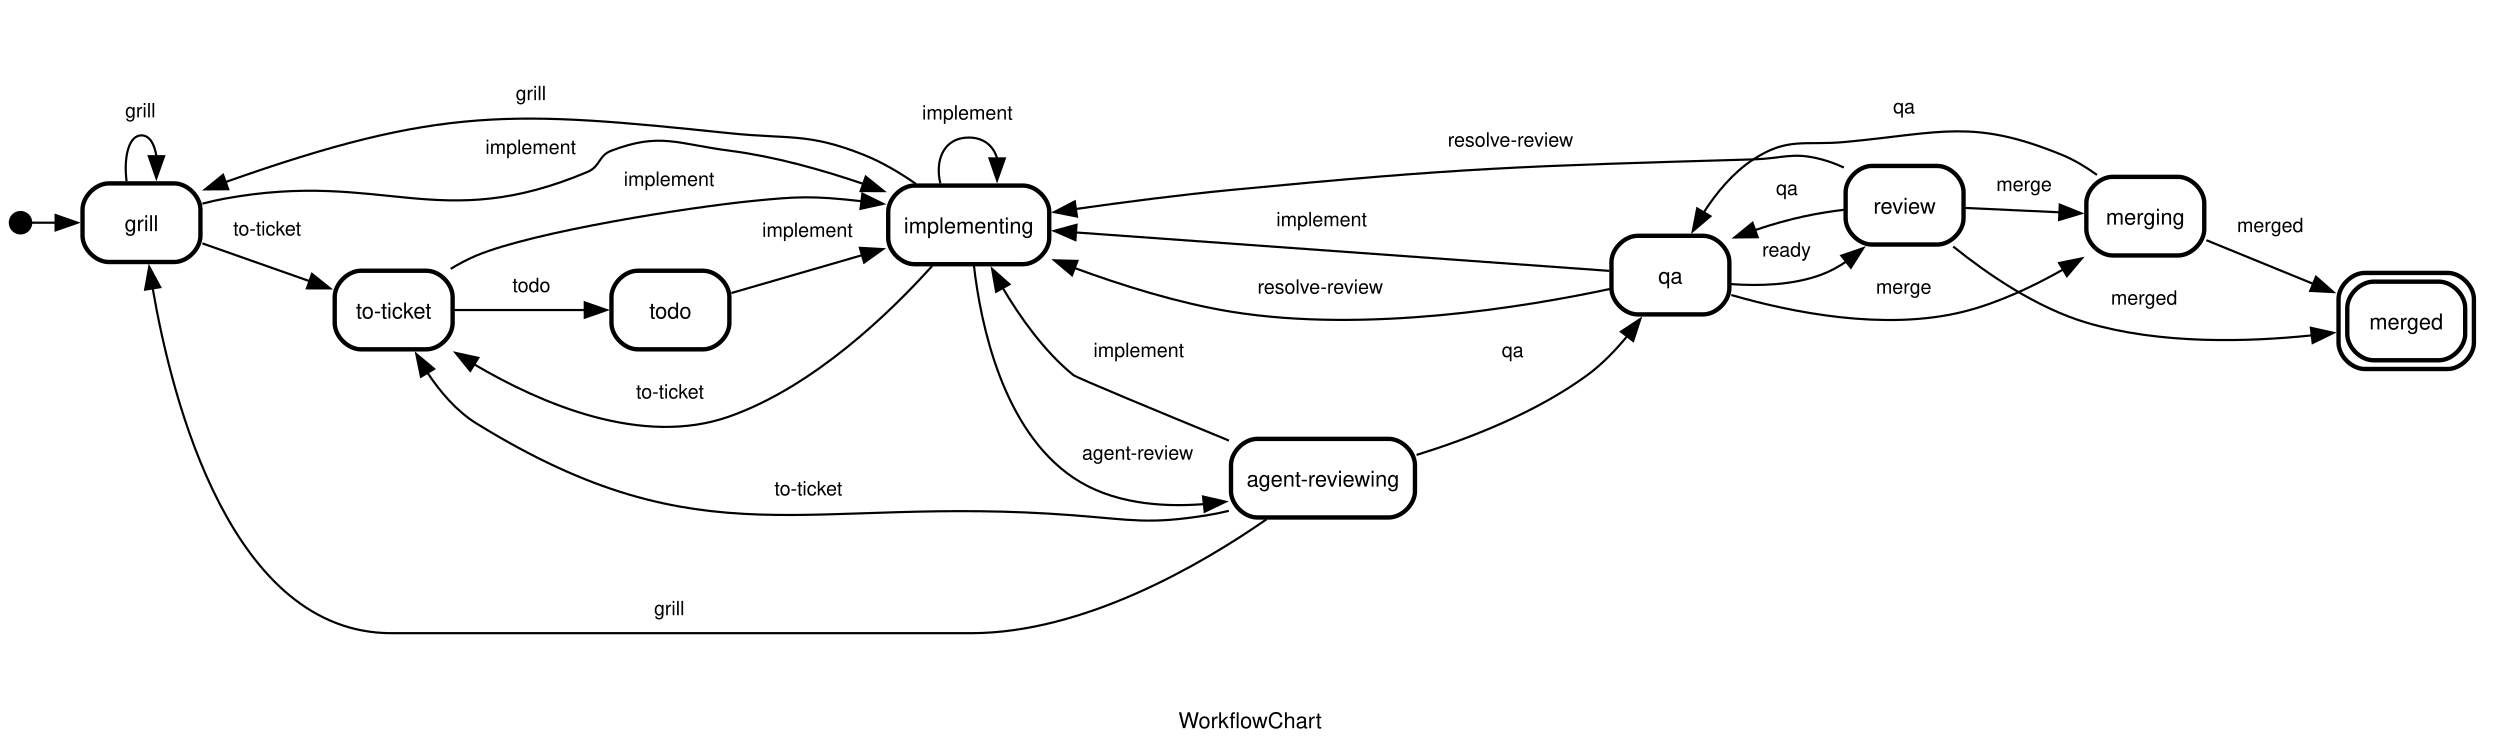
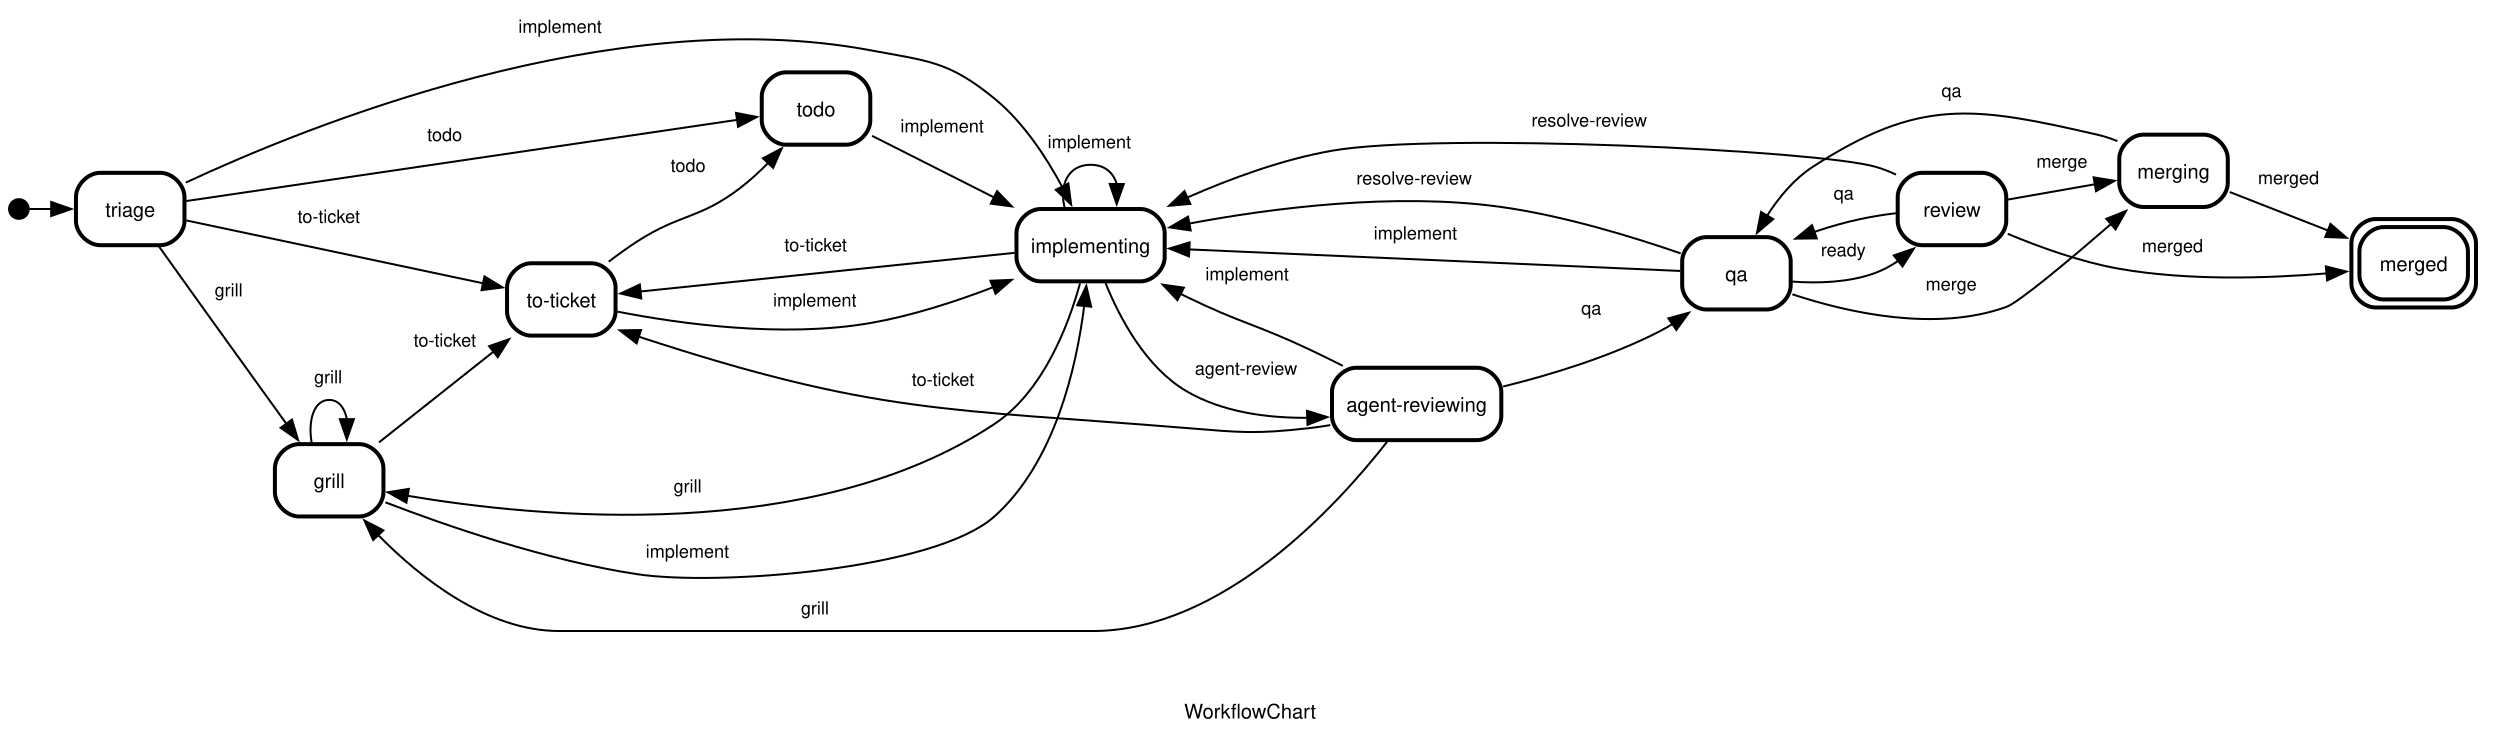
- <svg xmlns="http://www.w3.org/2000/svg" width="1145pt" height="343pt" viewBox="0.00 0.00 1145.00 343.00">
-   <g id="graph0" class="graph" transform="scale(1 1) rotate(0) translate(4 339.25)">
-     <polygon fill="white" stroke="none" points="-4,4 -4,-339.25 1141.05,-339.25 1141.05,4 -4,4" />
-     <text xml:space="preserve" text-anchor="middle" x="568.53" y="-5.75" font-family="Helvetica,sans-Serif" font-size="10.00">WorkflowChart</text>
+ <svg xmlns="http://www.w3.org/2000/svg" width="1244pt" height="367pt" viewBox="0.00 0.00 1244.00 367.00">
+   <g id="graph0" class="graph" transform="scale(1 1) rotate(0) translate(4 363.25)">
+     <polygon fill="white" stroke="none" points="-4,4 -4,-363.25 1240.05,-363.25 1240.05,4 -4,4" />
+     <text xml:space="preserve" text-anchor="middle" x="618.03" y="-5.75" font-family="Helvetica,sans-Serif" font-size="10.00">WorkflowChart</text>
    <g id="clust2" class="cluster">
</g>
    <g id="node1" class="node">
-       <ellipse fill="black" stroke="black" stroke-width="0" cx="5.4" cy="-237.25" rx="5.4" ry="5.4" />
+       <ellipse fill="black" stroke="black" stroke-width="0" cx="5.4" cy="-259.25" rx="5.4" ry="5.4" />
    </g>
    <g id="node2" class="node">
-       <path fill="white" stroke="black" stroke-width="2" d="M75.8,-255.25C75.8,-255.25 45.8,-255.25 45.8,-255.25 39.8,-255.25 33.8,-249.25 33.8,-243.25 33.8,-243.25 33.8,-231.25 33.8,-231.25 33.8,-225.25 39.8,-219.25 45.8,-219.25 45.8,-219.25 75.8,-219.25 75.8,-219.25 81.8,-219.25 87.8,-225.25 87.8,-231.25 87.8,-231.25 87.8,-243.25 87.8,-243.25 87.8,-249.25 81.8,-255.25 75.8,-255.25" />
-       <text xml:space="preserve" text-anchor="middle" x="60.8" y="-233.38" font-family="Helvetica,sans-Serif" font-size="10.00">grill</text>
+       <path fill="white" stroke="black" stroke-width="2" d="M75.8,-277.25C75.8,-277.25 45.8,-277.25 45.8,-277.25 39.8,-277.25 33.8,-271.25 33.8,-265.25 33.8,-265.25 33.8,-253.25 33.8,-253.25 33.8,-247.25 39.8,-241.25 45.8,-241.25 45.8,-241.25 75.8,-241.25 75.8,-241.25 81.8,-241.25 87.8,-247.25 87.8,-253.25 87.8,-253.25 87.8,-265.25 87.8,-265.25 87.8,-271.25 81.8,-277.25 75.8,-277.25" />
+       <text xml:space="preserve" text-anchor="middle" x="60.8" y="-255.38" font-family="Helvetica,sans-Serif" font-size="10.00">triage</text>
    </g>
    <g id="edge1" class="edge">
-       <path fill="none" stroke="black" d="M10.59,-237.25C13.31,-237.25 17.14,-237.25 21.49,-237.25" />
-       <polygon fill="black" stroke="black" points="21.47,-240.75 31.47,-237.25 21.47,-233.75 21.47,-240.75" />
+       <path fill="none" stroke="black" d="M10.59,-259.25C13.31,-259.25 17.14,-259.25 21.49,-259.25" />
+       <polygon fill="black" stroke="black" points="21.47,-262.75 31.47,-259.25 21.47,-255.75 21.47,-262.75" />
+     </g>
+     <g id="node3" class="node">
+       <path fill="white" stroke="black" stroke-width="2" d="M174.8,-142.25C174.8,-142.25 144.8,-142.25 144.8,-142.25 138.8,-142.25 132.8,-136.25 132.8,-130.25 132.8,-130.25 132.8,-118.25 132.8,-118.25 132.8,-112.25 138.8,-106.25 144.8,-106.25 144.8,-106.25 174.8,-106.25 174.8,-106.25 180.8,-106.25 186.8,-112.25 186.8,-118.25 186.8,-118.25 186.8,-130.25 186.8,-130.25 186.8,-136.25 180.8,-142.25 174.8,-142.25" />
+       <text xml:space="preserve" text-anchor="middle" x="159.8" y="-120.38" font-family="Helvetica,sans-Serif" font-size="10.00">grill</text>
    </g>
    <g id="edge2" class="edge">
-       <path fill="none" stroke="black" d="M53.98,-256.18C52.59,-267.09 54.86,-277.25 60.8,-277.25 64.51,-277.25 66.79,-273.28 67.64,-267.64" />
-       <polygon fill="black" stroke="black" points="71.14,-267.69 67.62,-257.69 64.14,-267.7 71.14,-267.69" />
-       <text xml:space="preserve" text-anchor="start" x="53.3" y="-285.5" font-family="Helvetica,sans-Serif" font-size="9.00">grill</text>
+       <path fill="none" stroke="black" d="M75.14,-240.55C82.17,-230.71 90.94,-218.45 98.8,-207.5 112.09,-188.99 127.07,-168.2 138.75,-152.02" />
+       <polygon fill="black" stroke="black" points="141.3,-154.47 144.31,-144.31 135.62,-150.37 141.3,-154.47" />
+       <text xml:space="preserve" text-anchor="start" x="102.8" y="-215.75" font-family="Helvetica,sans-Serif" font-size="9.00">grill</text>
    </g>
-     <g id="node3" class="node">
-       <path fill="white" stroke="black" stroke-width="2" d="M191.3,-215.25C191.3,-215.25 161.3,-215.25 161.3,-215.25 155.3,-215.25 149.3,-209.25 149.3,-203.25 149.3,-203.25 149.3,-191.25 149.3,-191.25 149.3,-185.25 155.3,-179.25 161.3,-179.25 161.3,-179.25 191.3,-179.25 191.3,-179.25 197.3,-179.25 203.3,-185.25 203.3,-191.25 203.3,-191.25 203.3,-203.25 203.3,-203.25 203.3,-209.25 197.3,-215.25 191.3,-215.25" />
-       <text xml:space="preserve" text-anchor="middle" x="176.3" y="-193.38" font-family="Helvetica,sans-Serif" font-size="10.00">to-ticket</text>
+     <g id="node4" class="node">
+       <path fill="white" stroke="black" stroke-width="2" d="M290.3,-232.25C290.3,-232.25 260.3,-232.25 260.3,-232.25 254.3,-232.25 248.3,-226.25 248.3,-220.25 248.3,-220.25 248.3,-208.25 248.3,-208.25 248.3,-202.25 254.3,-196.25 260.3,-196.25 260.3,-196.25 290.3,-196.25 290.3,-196.25 296.3,-196.25 302.3,-202.25 302.3,-208.25 302.3,-208.25 302.3,-220.25 302.3,-220.25 302.3,-226.25 296.3,-232.25 290.3,-232.25" />
+       <text xml:space="preserve" text-anchor="middle" x="275.3" y="-210.38" font-family="Helvetica,sans-Serif" font-size="10.00">to-ticket</text>
    </g>
    <g id="edge3" class="edge">
-       <path fill="none" stroke="black" d="M88.7,-227.77C103.4,-222.59 121.83,-216.09 137.91,-210.43" />
-       <polygon fill="black" stroke="black" points="138.9,-213.79 147.17,-207.16 136.57,-207.19 138.9,-213.79" />
-       <text xml:space="preserve" text-anchor="start" x="102.8" y="-231.42" font-family="Helvetica,sans-Serif" font-size="9.00">to-ticket</text>
+       <path fill="none" stroke="black" d="M88.71,-253.55C126.16,-245.62 194.14,-231.23 236.61,-222.23" />
+       <polygon fill="black" stroke="black" points="237.07,-225.71 246.12,-220.22 235.62,-218.86 237.07,-225.71" />
+       <text xml:space="preserve" text-anchor="start" x="144.05" y="-252.38" font-family="Helvetica,sans-Serif" font-size="9.00">to-ticket</text>
    </g>
    <g id="node5" class="node">
-       <path fill="white" stroke="black" stroke-width="2" d="M464.55,-254.25C464.55,-254.25 414.8,-254.25 414.8,-254.25 408.8,-254.25 402.8,-248.25 402.8,-242.25 402.8,-242.25 402.8,-230.25 402.8,-230.25 402.8,-224.25 408.8,-218.25 414.8,-218.25 414.8,-218.25 464.55,-218.25 464.55,-218.25 470.55,-218.25 476.55,-224.25 476.55,-230.25 476.55,-230.25 476.55,-242.25 476.55,-242.25 476.55,-248.25 470.55,-254.25 464.55,-254.25" />
-       <text xml:space="preserve" text-anchor="middle" x="439.68" y="-232.38" font-family="Helvetica,sans-Serif" font-size="10.00">implementing</text>
+       <path fill="white" stroke="black" stroke-width="2" d="M417.05,-327.25C417.05,-327.25 387.05,-327.25 387.05,-327.25 381.05,-327.25 375.05,-321.25 375.05,-315.25 375.05,-315.25 375.05,-303.25 375.05,-303.25 375.05,-297.25 381.05,-291.25 387.05,-291.25 387.05,-291.25 417.05,-291.25 417.05,-291.25 423.05,-291.25 429.05,-297.25 429.05,-303.25 429.05,-303.25 429.05,-315.25 429.05,-315.25 429.05,-321.25 423.05,-327.25 417.05,-327.25" />
+       <text xml:space="preserve" text-anchor="middle" x="402.05" y="-305.38" font-family="Helvetica,sans-Serif" font-size="10.00">todo</text>
    </g>
    <g id="edge4" class="edge">
-       <path fill="none" stroke="black" d="M88.71,-245.98C92.08,-246.86 95.5,-247.65 98.8,-248.25 171.68,-261.61 196.79,-231.69 265.05,-260.5 271.07,-263.04 269.94,-267.93 276.05,-270.25 298.49,-278.76 306.24,-273.28 330.05,-270.25 350.7,-267.62 372.74,-261.4 391.54,-254.98" />
-       <polygon fill="black" stroke="black" points="392.51,-258.35 400.77,-251.72 390.18,-251.75 392.51,-258.35" />
-       <text xml:space="preserve" text-anchor="start" x="218.3" y="-268.75" font-family="Helvetica,sans-Serif" font-size="9.00">implement</text>
+       <path fill="none" stroke="black" d="M88.7,-263.22C148.7,-272.06 293.62,-293.42 362.91,-303.63" />
+       <polygon fill="black" stroke="black" points="362.24,-307.07 372.65,-305.06 363.26,-300.14 362.24,-307.07" />
+       <text xml:space="preserve" text-anchor="start" x="208.55" y="-293.08" font-family="Helvetica,sans-Serif" font-size="9.00">todo</text>
    </g>
-     <g id="node4" class="node">
-       <path fill="white" stroke="black" stroke-width="2" d="M318.05,-215.25C318.05,-215.25 288.05,-215.25 288.05,-215.25 282.05,-215.25 276.05,-209.25 276.05,-203.25 276.05,-203.25 276.05,-191.25 276.05,-191.25 276.05,-185.25 282.05,-179.25 288.05,-179.25 288.05,-179.25 318.05,-179.25 318.05,-179.25 324.05,-179.25 330.05,-185.25 330.05,-191.25 330.05,-191.25 330.05,-203.25 330.05,-203.25 330.05,-209.25 324.05,-215.25 318.05,-215.25" />
-       <text xml:space="preserve" text-anchor="middle" x="303.05" y="-193.38" font-family="Helvetica,sans-Serif" font-size="10.00">todo</text>
+     <g id="node6" class="node">
+       <path fill="white" stroke="black" stroke-width="2" d="M563.55,-259.25C563.55,-259.25 513.8,-259.25 513.8,-259.25 507.8,-259.25 501.8,-253.25 501.8,-247.25 501.8,-247.25 501.8,-235.25 501.8,-235.25 501.8,-229.25 507.8,-223.25 513.8,-223.25 513.8,-223.25 563.55,-223.25 563.55,-223.25 569.55,-223.25 575.55,-229.25 575.55,-235.25 575.55,-235.25 575.55,-247.25 575.55,-247.25 575.55,-253.25 569.55,-259.25 563.55,-259.25" />
+       <text xml:space="preserve" text-anchor="middle" x="538.68" y="-237.38" font-family="Helvetica,sans-Serif" font-size="10.00">implementing</text>
    </g>
    <g id="edge5" class="edge">
-       <path fill="none" stroke="black" d="M204.06,-197.25C221.49,-197.25 244.5,-197.25 263.85,-197.25" />
-       <polygon fill="black" stroke="black" points="263.82,-200.75 273.82,-197.25 263.82,-193.75 263.82,-200.75" />
-       <text xml:space="preserve" text-anchor="start" x="230.68" y="-205.5" font-family="Helvetica,sans-Serif" font-size="9.00">todo</text>
+       <path fill="none" stroke="black" d="M88.43,-272.39C148.81,-300.55 300.85,-362.29 429.05,-338.25 457.99,-332.82 468,-332.89 490.8,-314.25 505.16,-302.51 516.55,-285.18 524.5,-270.35" />
+       <polygon fill="black" stroke="black" points="527.61,-271.96 529,-261.46 521.36,-268.8 527.61,-271.96" />
+       <text xml:space="preserve" text-anchor="start" x="253.93" y="-346.92" font-family="Helvetica,sans-Serif" font-size="9.00">implement</text>
    </g>
    <g id="edge6" class="edge">
-       <path fill="none" stroke="black" d="M202.42,-216.13C206.27,-218.45 210.29,-220.58 214.3,-222.25 240.8,-233.28 312.48,-244.46 341.05,-247.25 360.6,-249.16 367.6,-249.71 390.61,-247.09" />
-       <polygon fill="black" stroke="black" points="390.96,-250.57 400.47,-245.89 390.12,-243.62 390.96,-250.57" />
-       <text xml:space="preserve" text-anchor="start" x="281.68" y="-254.12" font-family="Helvetica,sans-Serif" font-size="9.00">implement</text>
+       <path fill="none" stroke="black" d="M151.03,-143.18C149.24,-154.09 152.16,-164.25 159.8,-164.25 164.57,-164.25 167.51,-160.28 168.6,-154.64" />
+       <polygon fill="black" stroke="black" points="172.1,-154.69 168.57,-144.69 165.1,-154.7 172.1,-154.69" />
+       <text xml:space="preserve" text-anchor="start" x="152.3" y="-172.5" font-family="Helvetica,sans-Serif" font-size="9.00">grill</text>
    </g>
    <g id="edge7" class="edge">
-       <path fill="none" stroke="black" d="M330.97,-205.05C348.13,-210.02 370.84,-216.6 390.98,-222.43" />
-       <polygon fill="black" stroke="black" points="389.83,-225.74 400.4,-225.16 391.77,-219.02 389.83,-225.74" />
-       <text xml:space="preserve" text-anchor="start" x="345.05" y="-230.77" font-family="Helvetica,sans-Serif" font-size="9.00">implement</text>
+       <path fill="none" stroke="black" d="M184.59,-143.12C201.24,-156.32 223.68,-174.11 241.95,-188.6" />
+       <polygon fill="black" stroke="black" points="239.34,-191 249.35,-194.47 243.69,-185.51 239.34,-191" />
+       <text xml:space="preserve" text-anchor="start" x="201.8" y="-190.82" font-family="Helvetica,sans-Serif" font-size="9.00">to-ticket</text>
    </g>
    <g id="edge8" class="edge">
-       <path fill="none" stroke="black" d="M415.5,-255.02C408.28,-260.03 400.04,-264.96 391.8,-268.25 365.98,-278.56 357.7,-275.38 330.05,-278.25 230.87,-288.54 198.23,-290.89 99.27,-255.86" />
-       <polygon fill="black" stroke="black" points="100.53,-252.59 89.94,-252.51 98.17,-259.18 100.53,-252.59" />
-       <text xml:space="preserve" text-anchor="start" x="232.18" y="-293.4" font-family="Helvetica,sans-Serif" font-size="9.00">grill</text>
+       <path fill="none" stroke="black" d="M187.78,-113.29C217.82,-101.73 268.11,-84.27 313.3,-77.5 352.82,-71.58 461.02,-79.61 490.8,-106.25 520.84,-133.12 531.63,-180.24 535.5,-211.1" />
+       <polygon fill="black" stroke="black" points="532.01,-211.36 536.55,-220.94 538.97,-210.62 532.01,-211.36" />
+       <text xml:space="preserve" text-anchor="start" x="317.3" y="-85.75" font-family="Helvetica,sans-Serif" font-size="9.00">implement</text>
    </g>
    <g id="edge9" class="edge">
-       <path fill="none" stroke="black" d="M422.95,-217.47C403.65,-196.02 368.68,-162.15 330.05,-148.5 290.26,-134.44 244.03,-154.12 212.94,-172.52" />
-       <polygon fill="black" stroke="black" points="211.37,-169.38 204.7,-177.61 215.05,-175.34 211.37,-169.38" />
-       <text xml:space="preserve" text-anchor="start" x="287.3" y="-156.75" font-family="Helvetica,sans-Serif" font-size="9.00">to-ticket</text>
+       <path fill="none" stroke="black" d="M298.9,-233.04C303.55,-236.59 308.49,-240.16 313.3,-243.25 334.66,-256.98 343.82,-254.15 364.05,-269.5 369.03,-273.28 373.9,-277.76 378.4,-282.33" />
+       <polygon fill="black" stroke="black" points="375.62,-284.48 384.99,-289.42 380.74,-279.71 375.62,-284.48" />
+       <text xml:space="preserve" text-anchor="start" x="329.68" y="-277.75" font-family="Helvetica,sans-Serif" font-size="9.00">todo</text>
    </g>
    <g id="edge10" class="edge">
-       <path fill="none" stroke="black" d="M426.7,-255.18C424.05,-266.09 428.37,-276.25 439.68,-276.25 446.74,-276.25 451.08,-272.28 452.69,-266.64" />
-       <polygon fill="black" stroke="black" points="456.19,-266.68 452.66,-256.69 449.19,-266.71 456.19,-266.68" />
-       <text xml:space="preserve" text-anchor="start" x="418.3" y="-284.5" font-family="Helvetica,sans-Serif" font-size="9.00">implement</text>
-     </g>
-     <g id="node6" class="node">
-       <path fill="white" stroke="black" stroke-width="2" d="M632.05,-138.25C632.05,-138.25 571.8,-138.25 571.8,-138.25 565.8,-138.25 559.8,-132.25 559.8,-126.25 559.8,-126.25 559.8,-114.25 559.8,-114.25 559.8,-108.25 565.8,-102.25 571.8,-102.25 571.8,-102.25 632.05,-102.25 632.05,-102.25 638.05,-102.25 644.05,-108.25 644.05,-114.25 644.05,-114.25 644.05,-126.25 644.05,-126.25 644.05,-132.25 638.05,-138.25 632.05,-138.25" />
-       <text xml:space="preserve" text-anchor="middle" x="601.93" y="-116.38" font-family="Helvetica,sans-Serif" font-size="10.00">agent-reviewing</text>
+       <path fill="none" stroke="black" d="M303.26,-208.18C333.92,-202.19 385.41,-194.95 429.05,-202.5 449.67,-206.07 471.55,-213.18 490.23,-220.35" />
+       <polygon fill="black" stroke="black" points="488.83,-223.56 499.42,-223.99 491.41,-217.05 488.83,-223.56" />
+       <text xml:space="preserve" text-anchor="start" x="380.68" y="-210.75" font-family="Helvetica,sans-Serif" font-size="9.00">implement</text>
    </g>
    <g id="edge11" class="edge">
-       <path fill="none" stroke="black" d="M442.07,-217.48C445.17,-190.7 455.21,-142.35 487.55,-120.5 504.81,-108.84 527.17,-106.78 547.47,-108.37" />
-       <polygon fill="black" stroke="black" points="546.98,-111.84 557.3,-109.47 547.75,-104.88 546.98,-111.84" />
-       <text xml:space="preserve" text-anchor="start" x="491.55" y="-128.75" font-family="Helvetica,sans-Serif" font-size="9.00">agent-review</text>
+       <path fill="none" stroke="black" d="M429.97,-295.65C447.36,-286.87 470.47,-275.2 490.82,-264.92" />
+       <polygon fill="black" stroke="black" points="492.16,-268.16 499.51,-260.53 489,-261.91 492.16,-268.16" />
+       <text xml:space="preserve" text-anchor="start" x="444.05" y="-297.41" font-family="Helvetica,sans-Serif" font-size="9.00">implement</text>
    </g>
    <g id="edge12" class="edge">
-       <path fill="none" stroke="black" d="M576.07,-101.41C545.78,-80.38 492.25,-49.25 440.68,-49.25 175.3,-49.25 175.3,-49.25 175.3,-49.25 102.28,-49.25 74.99,-154.47 65.88,-207.47" />
-       <polygon fill="black" stroke="black" points="62.47,-206.61 64.35,-217.04 69.38,-207.72 62.47,-206.61" />
-       <text xml:space="preserve" text-anchor="start" x="295.55" y="-57.5" font-family="Helvetica,sans-Serif" font-size="9.00">grill</text>
+       <path fill="none" stroke="black" d="M533.43,-222.3C527.65,-201.33 515.11,-168.36 490.8,-152.25 400.38,-92.32 263.99,-105.52 198.51,-116.6" />
+       <polygon fill="black" stroke="black" points="198.23,-113.1 188.99,-118.3 199.45,-119.99 198.23,-113.1" />
+       <text xml:space="preserve" text-anchor="start" x="331.18" y="-118.2" font-family="Helvetica,sans-Serif" font-size="9.00">grill</text>
    </g>
    <g id="edge13" class="edge">
-       <path fill="none" stroke="black" d="M558.81,-105.29C555.46,-104.47 552.09,-103.77 548.8,-103.25 521.92,-98.98 514.69,-101.18 487.55,-103.25 365.04,-112.61 318.89,-80.77 214.3,-145.25 205.12,-150.91 197.57,-159.79 191.74,-168.61" />
-       <polygon fill="black" stroke="black" points="188.8,-166.71 186.67,-177.09 194.81,-170.3 188.8,-166.71" />
-       <text xml:space="preserve" text-anchor="start" x="350.68" y="-112.38" font-family="Helvetica,sans-Serif" font-size="9.00">to-ticket</text>
+       <path fill="none" stroke="black" d="M500.83,-237.44C451.53,-232.35 364.56,-223.37 314.56,-218.2" />
+       <polygon fill="black" stroke="black" points="315.1,-214.74 304.79,-217.19 314.38,-221.7 315.1,-214.74" />
+       <text xml:space="preserve" text-anchor="start" x="386.3" y="-238.24" font-family="Helvetica,sans-Serif" font-size="9.00">to-ticket</text>
    </g>
    <g id="edge14" class="edge">
-       <path fill="none" stroke="black" d="M558.87,-137.46C527.24,-150.45 489.09,-166.25 487.55,-167.5 474.25,-178.33 463.21,-193.91 455.18,-207.49" />
-       <polygon fill="black" stroke="black" points="452.22,-205.63 450.39,-216.06 458.33,-209.04 452.22,-205.63" />
-       <text xml:space="preserve" text-anchor="start" x="496.8" y="-175.75" font-family="Helvetica,sans-Serif" font-size="9.00">implement</text>
+       <path fill="none" stroke="black" d="M525.7,-260.18C523.05,-271.09 527.37,-281.25 538.68,-281.25 545.74,-281.25 550.08,-277.28 551.69,-271.64" />
+       <polygon fill="black" stroke="black" points="555.19,-271.68 551.66,-261.69 548.19,-271.71 555.19,-271.68" />
+       <text xml:space="preserve" text-anchor="start" x="517.3" y="-289.5" font-family="Helvetica,sans-Serif" font-size="9.00">implement</text>
    </g>
    <g id="node7" class="node">
-       <path fill="white" stroke="black" stroke-width="2" d="M776.05,-231.25C776.05,-231.25 746.05,-231.25 746.05,-231.25 740.05,-231.25 734.05,-225.25 734.05,-219.25 734.05,-219.25 734.05,-207.25 734.05,-207.25 734.05,-201.25 740.05,-195.25 746.05,-195.25 746.05,-195.25 776.05,-195.25 776.05,-195.25 782.05,-195.25 788.05,-201.25 788.05,-207.25 788.05,-207.25 788.05,-219.25 788.05,-219.25 788.05,-225.25 782.05,-231.25 776.05,-231.25" />
-       <text xml:space="preserve" text-anchor="middle" x="761.05" y="-209.38" font-family="Helvetica,sans-Serif" font-size="10.00">qa</text>
+       <path fill="white" stroke="black" stroke-width="2" d="M731.05,-180.25C731.05,-180.25 670.8,-180.25 670.8,-180.25 664.8,-180.25 658.8,-174.25 658.8,-168.25 658.8,-168.25 658.8,-156.25 658.8,-156.25 658.8,-150.25 664.8,-144.25 670.8,-144.25 670.8,-144.25 731.05,-144.25 731.05,-144.25 737.05,-144.25 743.05,-150.25 743.05,-156.25 743.05,-156.25 743.05,-168.25 743.05,-168.25 743.05,-174.25 737.05,-180.25 731.05,-180.25" />
+       <text xml:space="preserve" text-anchor="middle" x="700.93" y="-158.38" font-family="Helvetica,sans-Serif" font-size="10.00">agent-reviewing</text>
    </g>
    <g id="edge15" class="edge">
-       <path fill="none" stroke="black" d="M644.79,-130.89C669.18,-138.45 699.65,-150.34 723.05,-167.5 729.85,-172.48 736.1,-179.01 741.47,-185.56" />
-       <polygon fill="black" stroke="black" points="738.42,-187.34 747.27,-193.17 743.99,-183.09 738.42,-187.34" />
-       <text xml:space="preserve" text-anchor="start" x="683.8" y="-175.75" font-family="Helvetica,sans-Serif" font-size="9.00">qa</text>
+       <path fill="none" stroke="black" d="M546.13,-222.35C553.15,-205.03 566.16,-180.36 586.55,-168.5 604.36,-158.14 626.52,-155.2 646.51,-155.35" />
+       <polygon fill="black" stroke="black" points="646.35,-158.84 656.47,-155.7 646.6,-151.85 646.35,-158.84" />
+       <text xml:space="preserve" text-anchor="start" x="590.55" y="-176.75" font-family="Helvetica,sans-Serif" font-size="9.00">agent-review</text>
    </g>
    <g id="edge16" class="edge">
-       <path fill="none" stroke="black" d="M733.08,-215.19C678.98,-219.09 556.58,-227.9 488.55,-232.8" />
-       <polygon fill="black" stroke="black" points="488.54,-229.29 478.82,-233.5 489.05,-236.28 488.54,-229.29" />
-       <text xml:space="preserve" text-anchor="start" x="580.55" y="-235.66" font-family="Helvetica,sans-Serif" font-size="9.00">implement</text>
+       <path fill="none" stroke="black" d="M686.16,-143.34C661,-111.17 604.19,-49.25 539.68,-49.25 274.3,-49.25 274.3,-49.25 274.3,-49.25 238.44,-49.25 205.19,-75.64 184.07,-97.11" />
+       <polygon fill="black" stroke="black" points="181.67,-94.55 177.36,-104.22 186.76,-99.35 181.67,-94.55" />
+       <text xml:space="preserve" text-anchor="start" x="394.55" y="-57.5" font-family="Helvetica,sans-Serif" font-size="9.00">grill</text>
+     </g>
+     <g id="edge17" class="edge">
+       <path fill="none" stroke="black" d="M657.96,-151.73C654.54,-151.14 651.12,-150.63 647.8,-150.25 620.75,-147.18 613.68,-148.03 586.55,-150.25 467.35,-160 432.16,-156.87 313.54,-195.82" />
+       <polygon fill="black" stroke="black" points="312.78,-192.39 304.39,-198.86 314.99,-199.03 312.78,-192.39" />
+       <text xml:space="preserve" text-anchor="start" x="449.68" y="-171.29" font-family="Helvetica,sans-Serif" font-size="9.00">to-ticket</text>
+     </g>
+     <g id="edge18" class="edge">
+       <path fill="none" stroke="black" d="M664.21,-181.19C658.74,-183.96 653.14,-186.72 647.8,-189.25 621.02,-201.9 613.17,-202.52 586.55,-215.5 585.47,-216.03 584.37,-216.57 583.27,-217.12" />
+       <polygon fill="black" stroke="black" points="581.89,-213.89 574.61,-221.59 585.1,-220.11 581.89,-213.89" />
+       <text xml:space="preserve" text-anchor="start" x="595.8" y="-223.75" font-family="Helvetica,sans-Serif" font-size="9.00">implement</text>
+     </g>
+     <g id="node8" class="node">
+       <path fill="white" stroke="black" stroke-width="2" d="M875.05,-245.25C875.05,-245.25 845.05,-245.25 845.05,-245.25 839.05,-245.25 833.05,-239.25 833.05,-233.25 833.05,-233.25 833.05,-221.25 833.05,-221.25 833.05,-215.25 839.05,-209.25 845.05,-209.25 845.05,-209.25 875.05,-209.25 875.05,-209.25 881.05,-209.25 887.05,-215.25 887.05,-221.25 887.05,-221.25 887.05,-233.25 887.05,-233.25 887.05,-239.25 881.05,-245.25 875.05,-245.25" />
+       <text xml:space="preserve" text-anchor="middle" x="860.05" y="-223.38" font-family="Helvetica,sans-Serif" font-size="10.00">qa</text>
    </g>
    <g id="edge19" class="edge">
-       <path fill="none" stroke="black" d="M733.33,-206.9C694.78,-198.67 621.44,-186.49 559.8,-196.5 535.5,-200.45 509.46,-208.65 487.94,-216.58" />
-       <polygon fill="black" stroke="black" points="486.98,-213.2 478.87,-220.02 489.46,-219.75 486.98,-213.2" />
-       <text xml:space="preserve" text-anchor="start" x="571.93" y="-204.75" font-family="Helvetica,sans-Serif" font-size="9.00">resolve-review</text>
+       <path fill="none" stroke="black" d="M743.97,-170.91C767.71,-176.78 797.47,-185.8 822.05,-198.5 824.22,-199.62 826.4,-200.88 828.54,-202.22" />
+       <polygon fill="black" stroke="black" points="826.18,-204.85 836.4,-207.65 830.16,-199.09 826.18,-204.85" />
+       <text xml:space="preserve" text-anchor="start" x="782.8" y="-206.75" font-family="Helvetica,sans-Serif" font-size="9.00">qa</text>
    </g>
-     <g id="node8" class="node">
-       <path fill="white" stroke="black" stroke-width="2" d="M883.3,-263.25C883.3,-263.25 853.3,-263.25 853.3,-263.25 847.3,-263.25 841.3,-257.25 841.3,-251.25 841.3,-251.25 841.3,-239.25 841.3,-239.25 841.3,-233.25 847.3,-227.25 853.3,-227.25 853.3,-227.25 883.3,-227.25 883.3,-227.25 889.3,-227.25 895.3,-233.25 895.3,-239.25 895.3,-239.25 895.3,-251.25 895.3,-251.25 895.3,-257.25 889.3,-263.25 883.3,-263.25" />
-       <text xml:space="preserve" text-anchor="middle" x="868.3" y="-241.38" font-family="Helvetica,sans-Serif" font-size="10.00">review</text>
+     <g id="edge20" class="edge">
+       <path fill="none" stroke="black" d="M832.08,-228.43C777.98,-230.8 655.58,-236.17 587.55,-239.15" />
+       <polygon fill="black" stroke="black" points="587.66,-235.64 577.82,-239.58 587.97,-242.64 587.66,-235.64" />
+       <text xml:space="preserve" text-anchor="start" x="679.55" y="-244.12" font-family="Helvetica,sans-Serif" font-size="9.00">implement</text>
    </g>
-     <g id="edge17" class="edge">
-       <path fill="none" stroke="black" d="M788.74,-209.14C801.67,-208.19 817.2,-208.62 830.3,-213.5 834.26,-214.97 838.09,-217.08 841.67,-219.52" />
-       <polygon fill="black" stroke="black" points="839.35,-222.15 849.37,-225.6 843.69,-216.65 839.35,-222.15" />
-       <text xml:space="preserve" text-anchor="start" x="803.05" y="-221.75" font-family="Helvetica,sans-Serif" font-size="9.00">ready</text>
+     <g id="edge23" class="edge">
+       <path fill="none" stroke="black" d="M832.32,-237.15C809.09,-245.19 774.36,-255.88 743.05,-260.25 690.08,-267.64 628.93,-259.73 587.63,-251.98" />
+       <polygon fill="black" stroke="black" points="588.5,-248.58 578.02,-250.1 587.16,-255.45 588.5,-248.58" />
+       <text xml:space="preserve" text-anchor="start" x="670.93" y="-271.45" font-family="Helvetica,sans-Serif" font-size="9.00">resolve-review</text>
    </g>
    <g id="node9" class="node">
-       <path fill="white" stroke="black" stroke-width="2" d="M993.55,-258.25C993.55,-258.25 963.55,-258.25 963.55,-258.25 957.55,-258.25 951.55,-252.25 951.55,-246.25 951.55,-246.25 951.55,-234.25 951.55,-234.25 951.55,-228.25 957.55,-222.25 963.55,-222.25 963.55,-222.25 993.55,-222.25 993.55,-222.25 999.55,-222.25 1005.55,-228.25 1005.55,-234.25 1005.55,-234.25 1005.55,-246.25 1005.55,-246.25 1005.55,-252.25 999.55,-258.25 993.55,-258.25" />
-       <text xml:space="preserve" text-anchor="middle" x="978.55" y="-236.38" font-family="Helvetica,sans-Serif" font-size="10.00">merging</text>
-     </g>
-     <g id="edge18" class="edge">
-       <path fill="none" stroke="black" d="M788.94,-204.14C816.1,-196.27 859.1,-187.47 895.3,-196.5 911.21,-200.47 927.42,-208.16 941.2,-215.99" />
-       <polygon fill="black" stroke="black" points="939.07,-218.8 949.46,-220.9 942.65,-212.79 939.07,-218.8" />
-       <text xml:space="preserve" text-anchor="start" x="855.18" y="-204.75" font-family="Helvetica,sans-Serif" font-size="9.00">merge</text>
-     </g>
-     <g id="edge23" class="edge">
-       <path fill="none" stroke="black" d="M840.5,-262.52C837.17,-264.04 833.73,-265.35 830.3,-266.25 816.87,-269.8 812.93,-266.66 799.05,-266.25 692.58,-263.14 665.82,-262.46 559.8,-252.25 536.29,-249.99 510.29,-246.6 488.6,-243.52" />
-       <polygon fill="black" stroke="black" points="489.25,-240.08 478.85,-242.12 488.25,-247.01 489.25,-240.08" />
-       <text xml:space="preserve" text-anchor="start" x="659.05" y="-272.1" font-family="Helvetica,sans-Serif" font-size="9.00">resolve-review</text>
-     </g>
-     <g id="edge20" class="edge">
-       <path fill="none" stroke="black" d="M840.5,-243.16C829.69,-241.85 817.05,-239.72 799.37,-233.73" />
-       <polygon fill="black" stroke="black" points="801.03,-230.61 790.43,-230.5 798.65,-237.19 801.03,-230.61" />
-       <text xml:space="preserve" text-anchor="start" x="809.43" y="-249.98" font-family="Helvetica,sans-Serif" font-size="9.00">qa</text>
+       <path fill="white" stroke="black" stroke-width="2" d="M982.3,-277.25C982.3,-277.25 952.3,-277.25 952.3,-277.25 946.3,-277.25 940.3,-271.25 940.3,-265.25 940.3,-265.25 940.3,-253.25 940.3,-253.25 940.3,-247.25 946.3,-241.25 952.3,-241.25 952.3,-241.25 982.3,-241.25 982.3,-241.25 988.3,-241.25 994.3,-247.25 994.3,-253.25 994.3,-253.25 994.3,-265.25 994.3,-265.25 994.3,-271.25 988.3,-277.25 982.3,-277.25" />
+       <text xml:space="preserve" text-anchor="middle" x="967.3" y="-255.38" font-family="Helvetica,sans-Serif" font-size="10.00">review</text>
    </g>
    <g id="edge21" class="edge">
-       <path fill="none" stroke="black" d="M896.06,-244.01C909.2,-243.41 925.26,-242.67 939.64,-242" />
-       <polygon fill="black" stroke="black" points="939.38,-245.52 949.21,-241.56 939.06,-238.52 939.38,-245.52" />
-       <text xml:space="preserve" text-anchor="start" x="910.3" y="-251.74" font-family="Helvetica,sans-Serif" font-size="9.00">merge</text>
+       <path fill="none" stroke="black" d="M887.74,-223.14C900.67,-222.19 916.2,-222.62 929.3,-227.5 933.26,-228.97 937.09,-231.08 940.67,-233.52" />
+       <polygon fill="black" stroke="black" points="938.35,-236.15 948.37,-239.6 942.69,-230.65 938.35,-236.15" />
+       <text xml:space="preserve" text-anchor="start" x="902.05" y="-235.75" font-family="Helvetica,sans-Serif" font-size="9.00">ready</text>
    </g>
    <g id="node10" class="node">
-       <path fill="white" stroke="black" stroke-width="2" d="M1113.05,-210.25C1113.05,-210.25 1083.05,-210.25 1083.05,-210.25 1077.05,-210.25 1071.05,-204.25 1071.05,-198.25 1071.05,-198.25 1071.05,-186.25 1071.05,-186.25 1071.05,-180.25 1077.05,-174.25 1083.05,-174.25 1083.05,-174.25 1113.05,-174.25 1113.05,-174.25 1119.05,-174.25 1125.05,-180.25 1125.05,-186.25 1125.05,-186.25 1125.05,-198.25 1125.05,-198.25 1125.05,-204.25 1119.05,-210.25 1113.05,-210.25" />
-       <path fill="none" stroke="black" stroke-width="2" d="M1117.05,-214.25C1117.05,-214.25 1079.05,-214.25 1079.05,-214.25 1073.05,-214.25 1067.05,-208.25 1067.05,-202.25 1067.05,-202.25 1067.05,-182.25 1067.05,-182.25 1067.05,-176.25 1073.05,-170.25 1079.05,-170.25 1079.05,-170.25 1117.05,-170.25 1117.05,-170.25 1123.05,-170.25 1129.05,-176.25 1129.05,-182.25 1129.05,-182.25 1129.05,-202.25 1129.05,-202.25 1129.05,-208.25 1123.05,-214.25 1117.05,-214.25" />
-       <text xml:space="preserve" text-anchor="middle" x="1098.05" y="-188.38" font-family="Helvetica,sans-Serif" font-size="10.00">merged</text>
+       <path fill="white" stroke="black" stroke-width="2" d="M1092.55,-296.25C1092.55,-296.25 1062.55,-296.25 1062.55,-296.25 1056.55,-296.25 1050.55,-290.25 1050.55,-284.25 1050.55,-284.25 1050.55,-272.25 1050.55,-272.25 1050.55,-266.25 1056.55,-260.25 1062.55,-260.25 1062.55,-260.25 1092.55,-260.25 1092.55,-260.25 1098.55,-260.25 1104.55,-266.25 1104.55,-272.25 1104.55,-272.25 1104.55,-284.25 1104.55,-284.25 1104.55,-290.25 1098.55,-296.25 1092.55,-296.25" />
+       <text xml:space="preserve" text-anchor="middle" x="1077.55" y="-274.38" font-family="Helvetica,sans-Serif" font-size="10.00">merging</text>
    </g>
    <g id="edge22" class="edge">
-       <path fill="none" stroke="black" d="M890.56,-226.34C906.21,-213.75 928.66,-198.32 951.55,-191.5 985.32,-181.44 1025.48,-182.57 1055.05,-185.68" />
-       <polygon fill="black" stroke="black" points="1054.38,-189.12 1064.72,-186.82 1055.2,-182.17 1054.38,-189.12" />
-       <text xml:space="preserve" text-anchor="start" x="962.8" y="-199.75" font-family="Helvetica,sans-Serif" font-size="9.00">merged</text>
+       <path fill="none" stroke="black" d="M887.88,-216.8C915.37,-207.72 958.97,-197.82 994.3,-210.5 1000.55,-212.74 1025.63,-233.76 1046.48,-251.8" />
+       <polygon fill="black" stroke="black" points="1044.1,-254.37 1053.94,-258.29 1048.69,-249.08 1044.1,-254.37" />
+       <text xml:space="preserve" text-anchor="start" x="954.18" y="-218.75" font-family="Helvetica,sans-Serif" font-size="9.00">merge</text>
+     </g>
+     <g id="edge27" class="edge">
+       <path fill="none" stroke="black" d="M939.46,-276.37C936.14,-277.92 932.71,-279.27 929.3,-280.25 900.65,-288.48 711.9,-297.51 658.8,-288.25 634.16,-283.95 608.17,-274.36 586.78,-264.95" />
+       <polygon fill="black" stroke="black" points="588.29,-261.79 577.74,-260.85 585.4,-268.16 588.29,-261.79" />
+       <text xml:space="preserve" text-anchor="start" x="758.05" y="-300.27" font-family="Helvetica,sans-Serif" font-size="9.00">resolve-review</text>
    </g>
    <g id="edge24" class="edge">
-       <path fill="none" stroke="black" d="M956.4,-259.15C951.48,-262.69 946.06,-265.98 940.55,-268.25 899.67,-285.04 885.3,-278.38 841.3,-274.25 822.27,-272.46 815.1,-276.63 799.05,-266.25 789.71,-260.21 782.05,-250.9 776.18,-241.75" />
-       <polygon fill="black" stroke="black" points="779.34,-240.23 771.27,-233.37 773.3,-243.77 779.34,-240.23" />
-       <text xml:space="preserve" text-anchor="start" x="863.05" y="-287.35" font-family="Helvetica,sans-Serif" font-size="9.00">qa</text>
+       <path fill="none" stroke="black" d="M939.5,-257.16C928.69,-255.85 916.05,-253.72 898.37,-247.73" />
+       <polygon fill="black" stroke="black" points="900.03,-244.61 889.43,-244.5 897.65,-251.19 900.03,-244.61" />
+       <text xml:space="preserve" text-anchor="start" x="908.43" y="-263.98" font-family="Helvetica,sans-Serif" font-size="9.00">qa</text>
    </g>
    <g id="edge25" class="edge">
-       <path fill="none" stroke="black" d="M1006.51,-229.24C1021.07,-223.29 1039.36,-215.82 1055.68,-209.15" />
-       <polygon fill="black" stroke="black" points="1056.73,-212.5 1064.67,-205.48 1054.08,-206.02 1056.73,-212.5" />
-       <text xml:space="preserve" text-anchor="start" x="1020.55" y="-232.97" font-family="Helvetica,sans-Serif" font-size="9.00">merged</text>
+       <path fill="none" stroke="black" d="M995.06,-263.95C1008.2,-266.25 1024.26,-269.07 1038.64,-271.6" />
+       <polygon fill="black" stroke="black" points="1037.78,-275 1048.23,-273.28 1038.99,-268.1 1037.78,-275" />
+       <text xml:space="preserve" text-anchor="start" x="1009.3" y="-279.81" font-family="Helvetica,sans-Serif" font-size="9.00">merge</text>
+     </g>
+     <g id="node11" class="node">
+       <path fill="white" stroke="black" stroke-width="2" d="M1212.05,-250.25C1212.05,-250.25 1182.05,-250.25 1182.05,-250.25 1176.05,-250.25 1170.05,-244.25 1170.05,-238.25 1170.05,-238.25 1170.05,-226.25 1170.05,-226.25 1170.05,-220.25 1176.05,-214.25 1182.05,-214.25 1182.05,-214.25 1212.05,-214.25 1212.05,-214.25 1218.05,-214.25 1224.05,-220.25 1224.05,-226.25 1224.05,-226.25 1224.05,-238.25 1224.05,-238.25 1224.05,-244.25 1218.05,-250.25 1212.05,-250.25" />
+       <path fill="none" stroke="black" stroke-width="2" d="M1216.05,-254.25C1216.05,-254.25 1178.05,-254.25 1178.05,-254.25 1172.05,-254.25 1166.05,-248.25 1166.05,-242.25 1166.05,-242.25 1166.05,-222.25 1166.05,-222.25 1166.05,-216.25 1172.05,-210.25 1178.05,-210.25 1178.05,-210.25 1216.05,-210.25 1216.05,-210.25 1222.05,-210.25 1228.05,-216.25 1228.05,-222.25 1228.05,-222.25 1228.05,-242.25 1228.05,-242.25 1228.05,-248.25 1222.05,-254.25 1216.05,-254.25" />
+       <text xml:space="preserve" text-anchor="middle" x="1197.05" y="-228.38" font-family="Helvetica,sans-Serif" font-size="10.00">merged</text>
+     </g>
+     <g id="edge26" class="edge">
+       <path fill="none" stroke="black" d="M995.07,-246.89C1010.84,-240.29 1031.41,-232.86 1050.55,-229.5 1084.89,-223.48 1124.48,-224.75 1153.69,-227.2" />
+       <polygon fill="black" stroke="black" points="1153.34,-230.68 1163.62,-228.12 1153.99,-223.71 1153.34,-230.68" />
+       <text xml:space="preserve" text-anchor="start" x="1061.8" y="-237.75" font-family="Helvetica,sans-Serif" font-size="9.00">merged</text>
+     </g>
+     <g id="edge28" class="edge">
+       <path fill="none" stroke="black" d="M1049.58,-293.06C1046.28,-294.37 1042.89,-295.48 1039.55,-296.25 977.88,-310.46 951.19,-314.63 898.05,-280.25 888.71,-274.21 881.05,-264.9 875.18,-255.75" />
+       <polygon fill="black" stroke="black" points="878.34,-254.23 870.27,-247.37 872.3,-257.77 878.34,-254.23" />
+       <text xml:space="preserve" text-anchor="start" x="962.05" y="-315" font-family="Helvetica,sans-Serif" font-size="9.00">qa</text>
+     </g>
+     <g id="edge29" class="edge">
+       <path fill="none" stroke="black" d="M1105.51,-267.7C1120.07,-262 1138.36,-254.84 1154.68,-248.44" />
+       <polygon fill="black" stroke="black" points="1155.62,-251.84 1163.66,-244.93 1153.07,-245.32 1155.62,-251.84" />
+       <text xml:space="preserve" text-anchor="start" x="1119.55" y="-271.62" font-family="Helvetica,sans-Serif" font-size="9.00">merged</text>
    </g>
  </g>
</svg>
